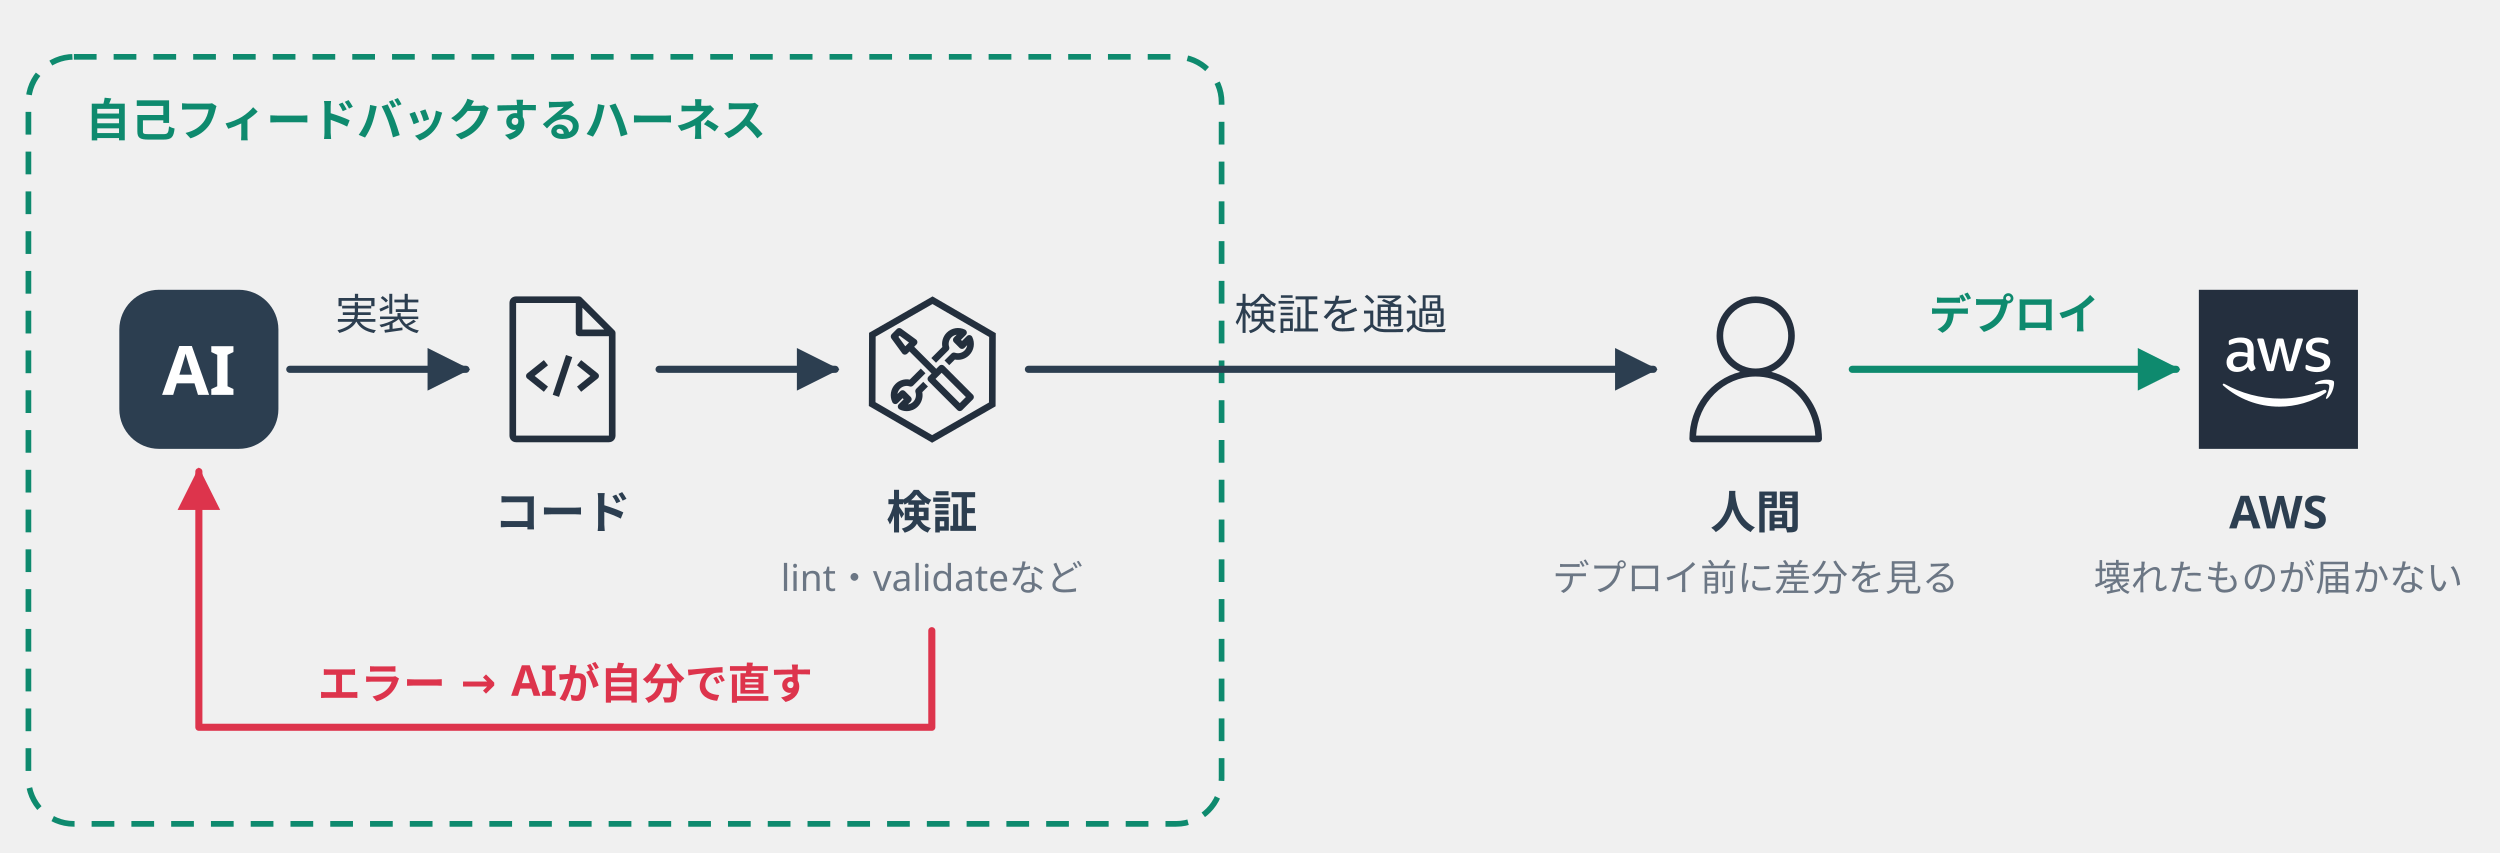
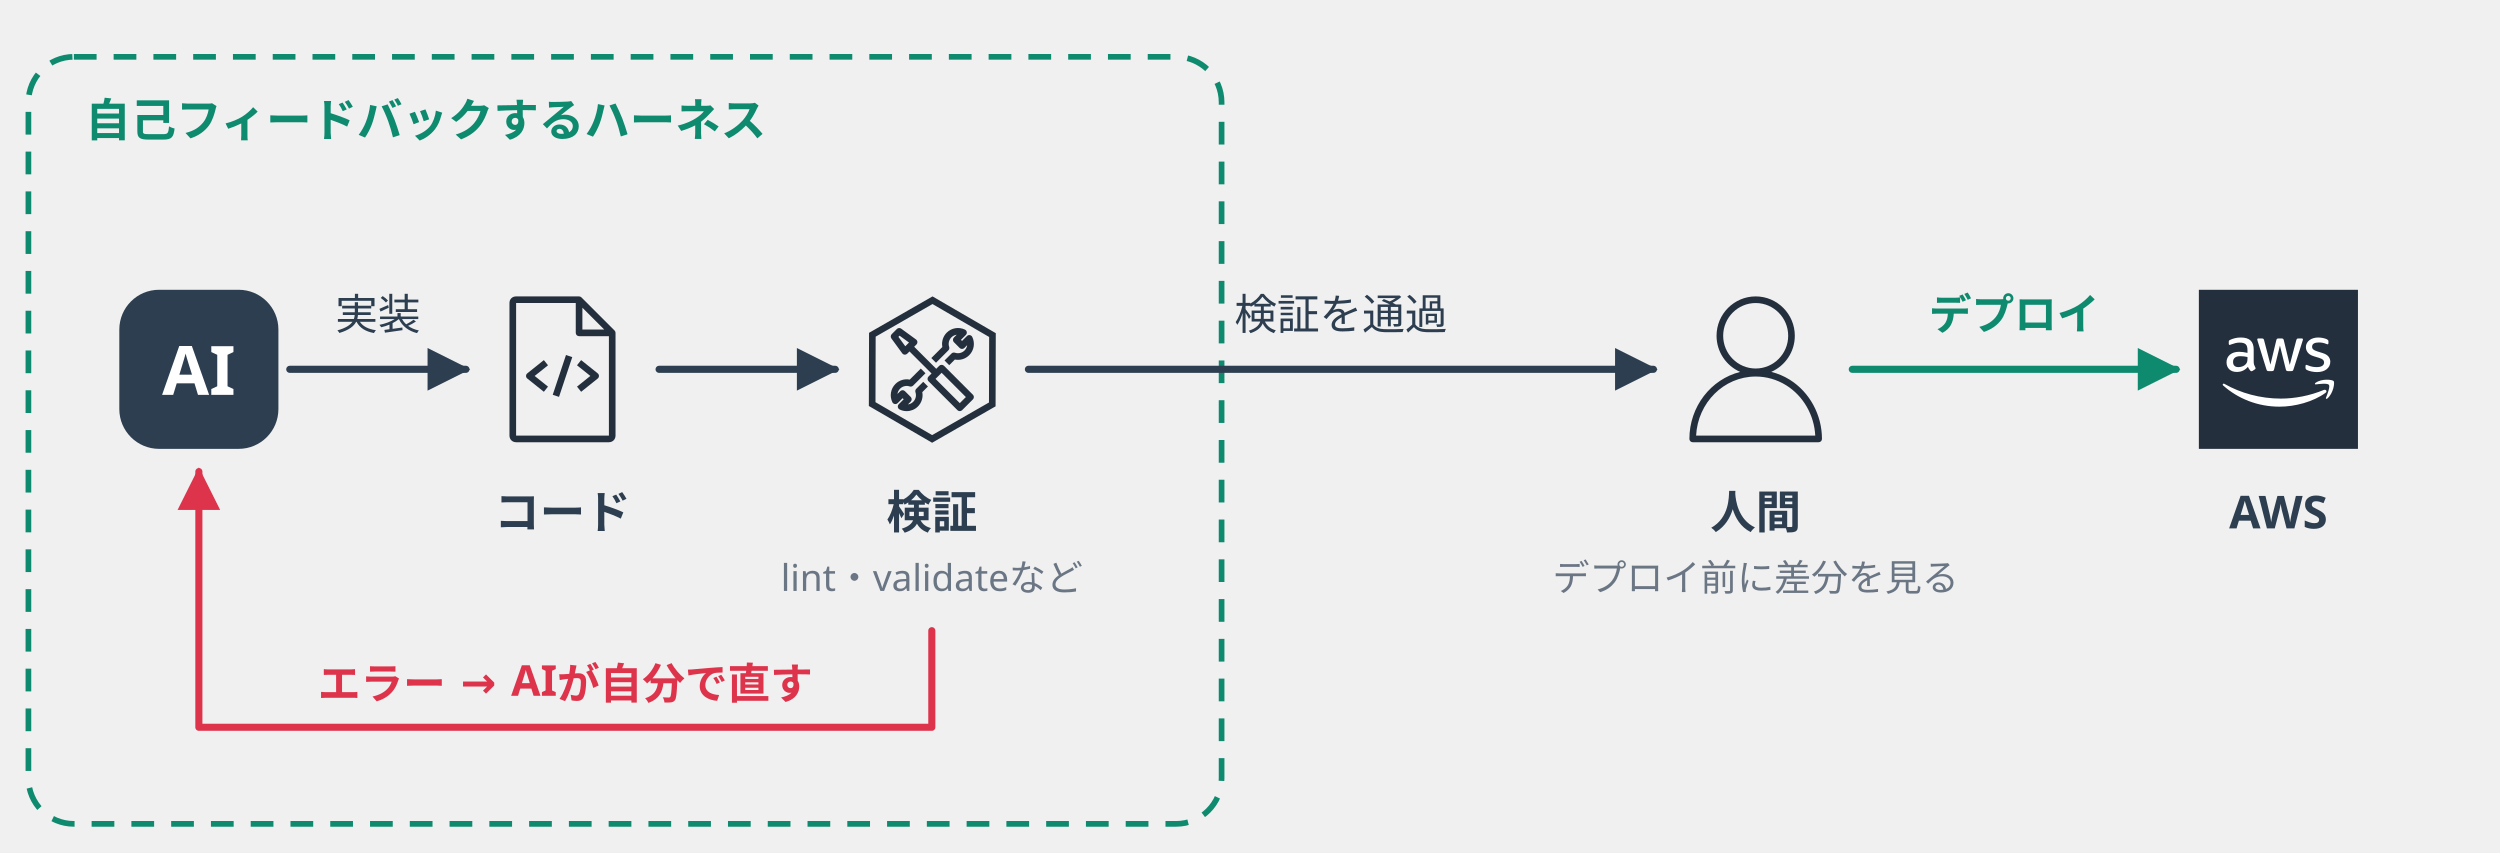
<svg xmlns="http://www.w3.org/2000/svg" viewBox="0 0 880 300" width="100%" role="img" aria-label="AIが書いたコードを検証し、エラーがあればAIが自分で直す。検証を通ったら、人間がデプロイ前に差分を見てからデプロイする">
  <defs>
    <marker id="a-i" viewBox="0 0 10 10" refX="9" refY="5" markerWidth="6" markerHeight="6" orient="auto-start-reverse">
      <path d="M0,0 L10,5 L0,10 z" fill="#2c3e50" />
    </marker>
    <marker id="a-g" viewBox="0 0 10 10" refX="9" refY="5" markerWidth="6" markerHeight="6" orient="auto-start-reverse">
      <path d="M0,0 L10,5 L0,10 z" fill="#0E8A6E" />
    </marker>
    <marker id="a-r" viewBox="0 0 10 10" refX="9" refY="5" markerWidth="6" markerHeight="6" orient="auto-start-reverse">
      <path d="M0,0 L10,5 L0,10 z" fill="#DD344C" />
    </marker>
    <marker id="a-x" viewBox="0 0 10 10" refX="9" refY="5" markerWidth="6" markerHeight="6" orient="auto-start-reverse">
      <path d="M0,0 L10,5 L0,10 z" fill="#8a94a3" />
    </marker>
  </defs>
  <rect x="10" y="20" width="420" height="270" rx="16" fill="none" stroke="#0E8A6E" stroke-width="2" stroke-dasharray="8 6" />
  <text x="30" y="48" font-family="'Noto Sans JP', 'Hiragino Sans', sans-serif" font-size="16" font-weight="bold" fill="#0E8A6E" text-anchor="start">自己フィードバックするハーネス</text>
  <rect x="42" y="102" width="56" height="56" rx="14" fill="#2c3e50" />
  <text x="70" y="139" font-family="'Noto Sans JP', 'Hiragino Sans', sans-serif" font-size="24" font-weight="bold" fill="#ffffff" text-anchor="middle">AI</text>
  <path d="M102,130 L164,130" fill="none" stroke="#2c3e50" stroke-width="2.5" stroke-linejoin="round" stroke-linecap="round" marker-end="url(#a-i)" />
  <text x="133" y="116" font-family="'Noto Sans JP', 'Hiragino Sans', sans-serif" font-size="15" font-weight="normal" fill="#2c3e50" text-anchor="middle">実装</text>
  <svg x="170" y="102" width="56" height="56" viewBox="0 0 48 48">
    <g id="code82-Icon-Resource/General-Resource/Res_Source-Code_48" stroke="none" stroke-width="1" fill="none" fill-rule="evenodd">
      <path d="M25.052,19.684 L26.948,20.317 L22.948,32.317 L21.052,31.684 L25.052,19.684 Z M34.625,25.22 C34.863,25.409 35,25.697 35,26 C35,26.304 34.863,26.592 34.625,26.781 L29.625,30.781 L28.375,29.22 L32.4,26 L28.375,22.781 L29.625,21.22 L34.625,25.22 Z M19.625,22.781 L15.601,26 L19.625,29.22 L18.375,30.781 L13.375,26.781 C13.138,26.592 13,26.304 13,26 C13,25.697 13.138,25.409 13.375,25.22 L18.375,21.22 L19.625,22.781 Z M10,44 L10.007,4 L28,4 L28,13 C28,13.552 28.448,14 29,14 L38,14 L38,44 L10,44 Z M30,5.414 L36.586,12 L30,12 L30,5.414 Z M39.707,12.293 L29.707,2.293 C29.52,2.105 29.266,2 29,2 L10,2 C8.823,2 8,2.822 8,4 L8,44 C8,45.14 8.86,46 10,46 L38,46 C39.141,46 40,45.14 40,44 L40,13 C40,12.734 39.895,12.48 39.707,12.293 L39.707,12.293 Z" id="code82-Fill-1" fill="#232F3D" />
    </g>
  </svg>
  <text x="198" y="186" font-family="'Noto Sans JP', 'Hiragino Sans', sans-serif" font-size="16" font-weight="bold" fill="#2c3e50" text-anchor="middle">コード</text>
  <path d="M232,130 L294,130" fill="none" stroke="#2c3e50" stroke-width="2.5" stroke-linejoin="round" stroke-linecap="round" marker-end="url(#a-i)" />
  <svg x="300" y="102" width="56" height="56" viewBox="0 0 48 48">
    <g id="toolkit83-Icon-Resource/General-Resource/Res_Toolkit_48" stroke="none" stroke-width="1" fill="none" fill-rule="evenodd">
      <path d="M32.438,34.203 L25.12,26.884 L26.957,25.047 L34.275,32.366 L32.438,34.203 Z M13.922,14.201 L14.273,13.85 L17.117,15.924 L15.996,17.045 L13.922,14.201 Z M27.664,22.926 C27.289,22.551 26.625,22.551 26.25,22.926 L25.331,23.845 L18.677,17.191 L19.357,16.512 C19.564,16.305 19.669,16.018 19.647,15.727 C19.625,15.435 19.475,15.169 19.239,14.997 L14.759,11.73 C14.362,11.441 13.812,11.483 13.463,11.831 L11.903,13.391 C11.554,13.74 11.511,14.29 11.802,14.687 L15.069,19.167 C15.241,19.403 15.507,19.553 15.799,19.575 C15.825,19.577 15.851,19.578 15.876,19.578 C16.141,19.578 16.395,19.474 16.584,19.285 L17.263,18.605 L23.917,25.259 L22.999,26.177 C22.608,26.567 22.608,27.2 22.999,27.591 L31.731,36.324 C31.918,36.512 32.172,36.617 32.438,36.617 C32.704,36.617 32.958,36.512 33.145,36.324 L36.396,33.073 C36.787,32.682 36.787,32.05 36.396,31.659 L27.664,22.926 Z M27.176,17.271 C26.874,15.72 27.359,14.077 28.492,12.944 C29.939,11.494 32.154,11.125 34,12.022 C34.29,12.164 34.495,12.437 34.548,12.756 C34.602,13.075 34.498,13.4 34.269,13.629 L32.786,15.112 L33.115,15.442 L34.596,13.961 C34.825,13.732 35.149,13.629 35.467,13.682 C35.786,13.734 36.059,13.937 36.201,14.227 C37.105,16.069 36.738,18.282 35.286,19.733 C34.133,20.886 32.517,21.364 30.953,21.05 L29.25,22.754 L27.836,21.34 L29.946,19.228 C30.214,18.959 30.613,18.867 30.976,18.989 C32.001,19.34 33.109,19.081 33.872,18.319 C34.315,17.876 34.584,17.311 34.666,16.72 L33.821,17.564 C33.633,17.752 33.379,17.857 33.114,17.857 L33.113,17.857 C32.847,17.857 32.593,17.752 32.406,17.563 L30.665,15.817 C30.275,15.427 30.275,14.794 30.666,14.404 L31.505,13.564 C30.913,13.646 30.348,13.916 29.906,14.358 C29.155,15.109 28.892,16.244 29.236,17.248 C29.359,17.609 29.266,18.01 28.997,18.279 L25.261,22.015 L23.847,20.6 L27.176,17.271 Z M22.828,29.18 L21.124,30.885 C21.425,32.438 20.938,34.082 19.8,35.213 C18.884,36.134 17.658,36.619 16.414,36.619 C15.696,36.619 14.971,36.458 14.296,36.126 C14.007,35.983 13.804,35.71 13.751,35.391 C13.699,35.073 13.802,34.749 14.031,34.521 L15.512,33.04 L15.185,32.713 L13.704,34.194 C13.475,34.423 13.147,34.524 12.834,34.474 C12.515,34.421 12.242,34.218 12.099,33.929 C11.193,32.088 11.561,29.875 13.014,28.423 C14.147,27.285 15.79,26.799 17.341,27.105 L20.674,23.773 L22.088,25.187 L18.348,28.927 C18.078,29.197 17.675,29.29 17.315,29.165 C16.312,28.817 15.179,29.08 14.43,29.835 C13.985,30.279 13.714,30.845 13.633,31.436 L14.478,30.592 C14.869,30.201 15.501,30.201 15.892,30.592 L17.633,32.333 C18.024,32.724 18.024,33.356 17.633,33.747 L16.787,34.594 C17.379,34.514 17.944,34.243 18.386,33.799 C19.143,33.046 19.408,31.913 19.064,30.907 C18.941,30.547 19.034,30.146 19.303,29.877 L21.414,27.766 L22.828,29.18 Z M41.243,34.008 L24.095,43.846 L7.003,33.915 L7.057,14.146 L24.204,4.308 L41.295,14.24 L41.243,34.008 Z M24.209,2 L5.061,12.986 L5,35.063 L24.089,46.154 L43.239,35.168 L43.299,13.092 L24.209,2 Z" id="toolkit83-Fill-19" fill="#232F3D" />
    </g>
  </svg>
  <text x="328" y="186" font-family="'Noto Sans JP', 'Hiragino Sans', sans-serif" font-size="16" font-weight="bold" fill="#2c3e50" text-anchor="middle">検証</text>
  <text x="328" y="208" font-family="'Noto Sans JP', 'Hiragino Sans', sans-serif" font-size="13" font-weight="normal" fill="#6b7684" text-anchor="middle">lint・validateなど</text>
  <path d="M328,222 L328,256 L70,256 L70,166" fill="none" stroke="#DD344C" stroke-width="2.5" stroke-linejoin="round" stroke-linecap="round" marker-end="url(#a-r)" />
  <text x="199" y="246" font-family="'Noto Sans JP', 'Hiragino Sans', sans-serif" font-size="15" font-weight="bold" fill="#DD344C" text-anchor="middle">エラー → AIが自分で直す</text>
  <path d="M362,130 L582,130" fill="none" stroke="#2c3e50" stroke-width="2.5" stroke-linejoin="round" stroke-linecap="round" marker-end="url(#a-i)" />
  <text x="472" y="116" font-family="'Noto Sans JP', 'Hiragino Sans', sans-serif" font-size="15" font-weight="normal" fill="#2c3e50" text-anchor="middle">検証を通過</text>
  <svg x="590" y="102" width="56" height="56" viewBox="0 0 48 48">
    <g id="user84-Icon-Resource/General-Resource/Res_User_48" stroke="none" stroke-width="1" fill="none" fill-rule="evenodd">
      <path d="M6.025,44 C6.524,34.085 14.395,26.178 24,26.178 C27.248,26.178 30.43,27.092 33.205,28.822 C38.354,32.033 41.653,37.783 41.974,44 L6.025,44 Z M14.192,13.878 C14.192,8.432 18.592,4 24.001,4 C29.408,4 33.807,8.432 33.807,13.878 C33.807,19.325 29.408,23.757 24.001,23.757 C18.592,23.757 14.192,19.325 14.192,13.878 L14.192,13.878 Z M34.263,27.125 C32.53,26.044 30.65,25.26 28.698,24.771 C32.877,22.939 35.807,18.749 35.807,13.878 C35.807,7.329 30.51,2 24.001,2 C17.489,2 12.192,7.329 12.192,13.878 C12.192,18.755 15.13,22.95 19.317,24.778 C10.545,26.981 4,35.2 4,45 C4,45.552 4.447,46 5,46 L43,46 C43.552,46 44,45.552 44,45 C44,37.719 40.269,30.87 34.263,27.125 L34.263,27.125 Z" id="user84-Fill-1" fill="#242F3E" />
    </g>
  </svg>
  <text x="618" y="186" font-family="'Noto Sans JP', 'Hiragino Sans', sans-serif" font-size="16" font-weight="bold" fill="#2c3e50" text-anchor="middle">人間</text>
  <text x="618" y="208" font-family="'Noto Sans JP', 'Hiragino Sans', sans-serif" font-size="13" font-weight="normal" fill="#6b7684" text-anchor="middle">デプロイ前に差分を見る</text>
  <path d="M652,130 L766,130" fill="none" stroke="#0E8A6E" stroke-width="2.5" stroke-linejoin="round" stroke-linecap="round" marker-end="url(#a-g)" />
  <text x="709" y="116" font-family="'Noto Sans JP', 'Hiragino Sans', sans-serif" font-size="15" font-weight="bold" fill="#0E8A6E" text-anchor="middle">デプロイ</text>
  <svg x="774" y="102" width="56" height="56" viewBox="0 0 40 40">
    <g id="cloud85-Icon-Architecture-Group/32/AWS-Cloud-logo_32" stroke="none" stroke-width="1" fill="none" fill-rule="evenodd">
      <rect id="cloud85-Rectangle" fill="#242F3E" x="0" y="0" width="40" height="40" />
      <path d="M32.698,23.901 C33.059,24.37 32.298,26.3 31.957,27.164 C31.853,27.426 32.075,27.529 32.307,27.332 C33.82,26.048 34.212,23.357 33.901,22.969 C33.594,22.583 30.95,22.252 29.338,23.401 C29.089,23.578 29.132,23.822 29.407,23.79 C30.315,23.678 32.338,23.433 32.698,23.901 L32.698,23.901 Z M31.856,25.91 C32.374,25.532 31.93,24.969 31.402,25.19 C27.889,26.654 24.075,27.363 20.602,27.363 C15.459,27.363 10.475,25.974 6.446,23.668 C6.094,23.466 5.833,23.823 6.127,24.082 C9.86,27.398 14.796,29.391 20.274,29.391 C24.184,29.391 28.725,28.183 31.856,25.91 L31.856,25.91 Z M29.712,20.695 C29.214,20.695 28.727,20.642 28.253,20.534 C27.777,20.425 27.413,20.302 27.16,20.161 C27.005,20.077 26.908,19.989 26.869,19.903 C26.831,19.815 26.811,19.729 26.811,19.643 L26.811,19.174 C26.811,18.98 26.884,18.881 27.027,18.881 C27.082,18.881 27.14,18.894 27.2,18.914 C27.261,18.937 27.341,18.969 27.441,19.012 C27.761,19.153 28.108,19.26 28.485,19.336 C28.861,19.411 29.236,19.449 29.611,19.449 C30.208,19.449 30.669,19.347 30.995,19.141 C31.322,18.937 31.484,18.646 31.484,18.268 C31.484,18.008 31.399,17.793 31.227,17.619 C31.056,17.445 30.738,17.286 30.275,17.134 L28.9,16.713 C28.203,16.497 27.698,16.184 27.383,15.775 C27.068,15.363 26.911,14.916 26.911,14.428 C26.911,14.041 26.996,13.699 27.169,13.401 C27.339,13.104 27.564,12.851 27.845,12.64 C28.13,12.43 28.459,12.272 28.834,12.162 C29.208,12.055 29.606,12 30.026,12 C30.236,12 30.449,12.014 30.666,12.041 C30.881,12.067 31.085,12.103 31.278,12.146 C31.471,12.191 31.651,12.239 31.816,12.292 C31.982,12.347 32.114,12.401 32.215,12.454 C32.346,12.529 32.439,12.605 32.496,12.681 C32.551,12.756 32.579,12.858 32.579,12.989 L32.579,13.425 C32.579,13.62 32.507,13.716 32.362,13.716 C32.285,13.716 32.165,13.68 31.998,13.604 C31.458,13.365 30.848,13.248 30.177,13.248 C29.635,13.248 29.214,13.334 28.916,13.506 C28.617,13.68 28.468,13.955 28.468,14.333 C28.468,14.591 28.562,14.81 28.751,14.988 C28.939,15.166 29.286,15.336 29.795,15.499 L31.137,15.921 C31.822,16.135 32.311,16.433 32.603,16.809 C32.897,17.188 33.044,17.619 33.044,18.104 C33.044,18.505 32.961,18.864 32.794,19.182 C32.628,19.501 32.399,19.772 32.105,19.999 C31.813,20.226 31.463,20.398 31.054,20.517 C30.644,20.637 30.197,20.695 29.712,20.695 L29.712,20.695 Z M17.547,20.451 C17.381,20.451 17.26,20.424 17.182,20.364 C17.104,20.303 17.038,20.183 16.983,19.999 L14.761,12.842 C14.708,12.658 14.679,12.535 14.679,12.471 C14.679,12.32 14.757,12.244 14.912,12.244 L15.839,12.244 C16.016,12.244 16.14,12.274 16.213,12.334 C16.284,12.392 16.347,12.512 16.402,12.698 L17.993,18.818 L19.47,12.698 C19.514,12.512 19.574,12.392 19.651,12.334 C19.728,12.274 19.855,12.244 20.031,12.244 L20.796,12.244 C20.971,12.244 21.098,12.274 21.176,12.334 C21.253,12.392 21.314,12.512 21.358,12.698 L22.851,18.899 L24.491,12.698 C24.546,12.512 24.609,12.392 24.681,12.334 C24.754,12.274 24.877,12.244 25.054,12.244 L25.932,12.244 C26.088,12.244 26.165,12.32 26.165,12.471 C26.165,12.512 26.158,12.562 26.149,12.615 C26.136,12.671 26.116,12.746 26.081,12.842 L23.795,19.999 C23.74,20.183 23.673,20.303 23.595,20.364 C23.518,20.424 23.396,20.451 23.231,20.451 L22.418,20.451 C22.242,20.451 22.115,20.421 22.038,20.357 C21.961,20.292 21.9,20.166 21.856,19.984 L20.38,14.024 L18.923,19.984 C18.879,20.166 18.817,20.292 18.74,20.357 C18.662,20.421 18.536,20.451 18.359,20.451 L17.547,20.451 Z M9.939,19.449 C10.25,19.449 10.575,19.392 10.918,19.279 C11.26,19.165 11.558,18.969 11.812,18.687 C11.968,18.515 12.074,18.318 12.136,18.096 C12.196,17.876 12.225,17.609 12.225,17.295 L12.225,16.907 C11.951,16.842 11.661,16.791 11.356,16.753 C11.052,16.716 10.757,16.696 10.469,16.696 C9.84,16.696 9.369,16.82 9.061,17.069 C8.752,17.317 8.596,17.672 8.596,18.139 C8.596,18.57 8.713,18.895 8.945,19.117 C9.177,19.339 9.509,19.449 9.939,19.449 L9.939,19.449 Z M13.785,18.041 C13.785,18.386 13.82,18.66 13.892,18.866 C13.965,19.072 14.067,19.294 14.199,19.53 C14.243,19.606 14.265,19.676 14.265,19.739 C14.265,19.838 14.204,19.93 14.083,20.015 L13.486,20.405 C13.398,20.458 13.315,20.486 13.238,20.486 C13.137,20.486 13.044,20.443 12.956,20.357 C12.822,20.226 12.71,20.084 12.617,19.927 C12.521,19.771 12.425,19.588 12.326,19.383 C11.585,20.236 10.658,20.663 9.542,20.663 C8.746,20.663 8.116,20.443 7.651,19.999 C7.188,19.557 6.956,18.963 6.956,18.219 C6.956,17.432 7.243,16.796 7.819,16.316 C8.392,15.836 9.167,15.595 10.138,15.595 C10.459,15.595 10.793,15.62 11.141,15.668 C11.488,15.716 11.851,15.785 12.225,15.871 L12.225,15.192 C12.225,14.49 12.078,13.996 11.779,13.709 C11.481,13.423 10.968,13.281 10.239,13.281 C9.906,13.281 9.566,13.32 9.218,13.401 C8.871,13.482 8.53,13.587 8.199,13.716 C8.044,13.781 7.933,13.822 7.868,13.838 C7.802,13.854 7.752,13.862 7.719,13.862 C7.587,13.862 7.519,13.766 7.519,13.57 L7.519,13.118 C7.519,12.966 7.543,12.858 7.587,12.795 C7.631,12.729 7.719,12.664 7.852,12.6 C8.183,12.437 8.581,12.297 9.044,12.179 C9.509,12.06 10,12 10.52,12 C11.646,12 12.472,12.253 12.997,12.753 C13.521,13.255 13.785,14.013 13.785,15.028 L13.785,18.041 Z" id="cloud85-Fill-1" fill="#FFFFFF" />
    </g>
  </svg>
  <text x="802" y="186" font-family="'Noto Sans JP', 'Hiragino Sans', sans-serif" font-size="16" font-weight="bold" fill="#2c3e50" text-anchor="middle">AWS</text>
-   <text x="802" y="208" font-family="'Noto Sans JP', 'Hiragino Sans', sans-serif" font-size="13" font-weight="normal" fill="#6b7684" text-anchor="middle">壊れたものが届かない</text>
</svg>
